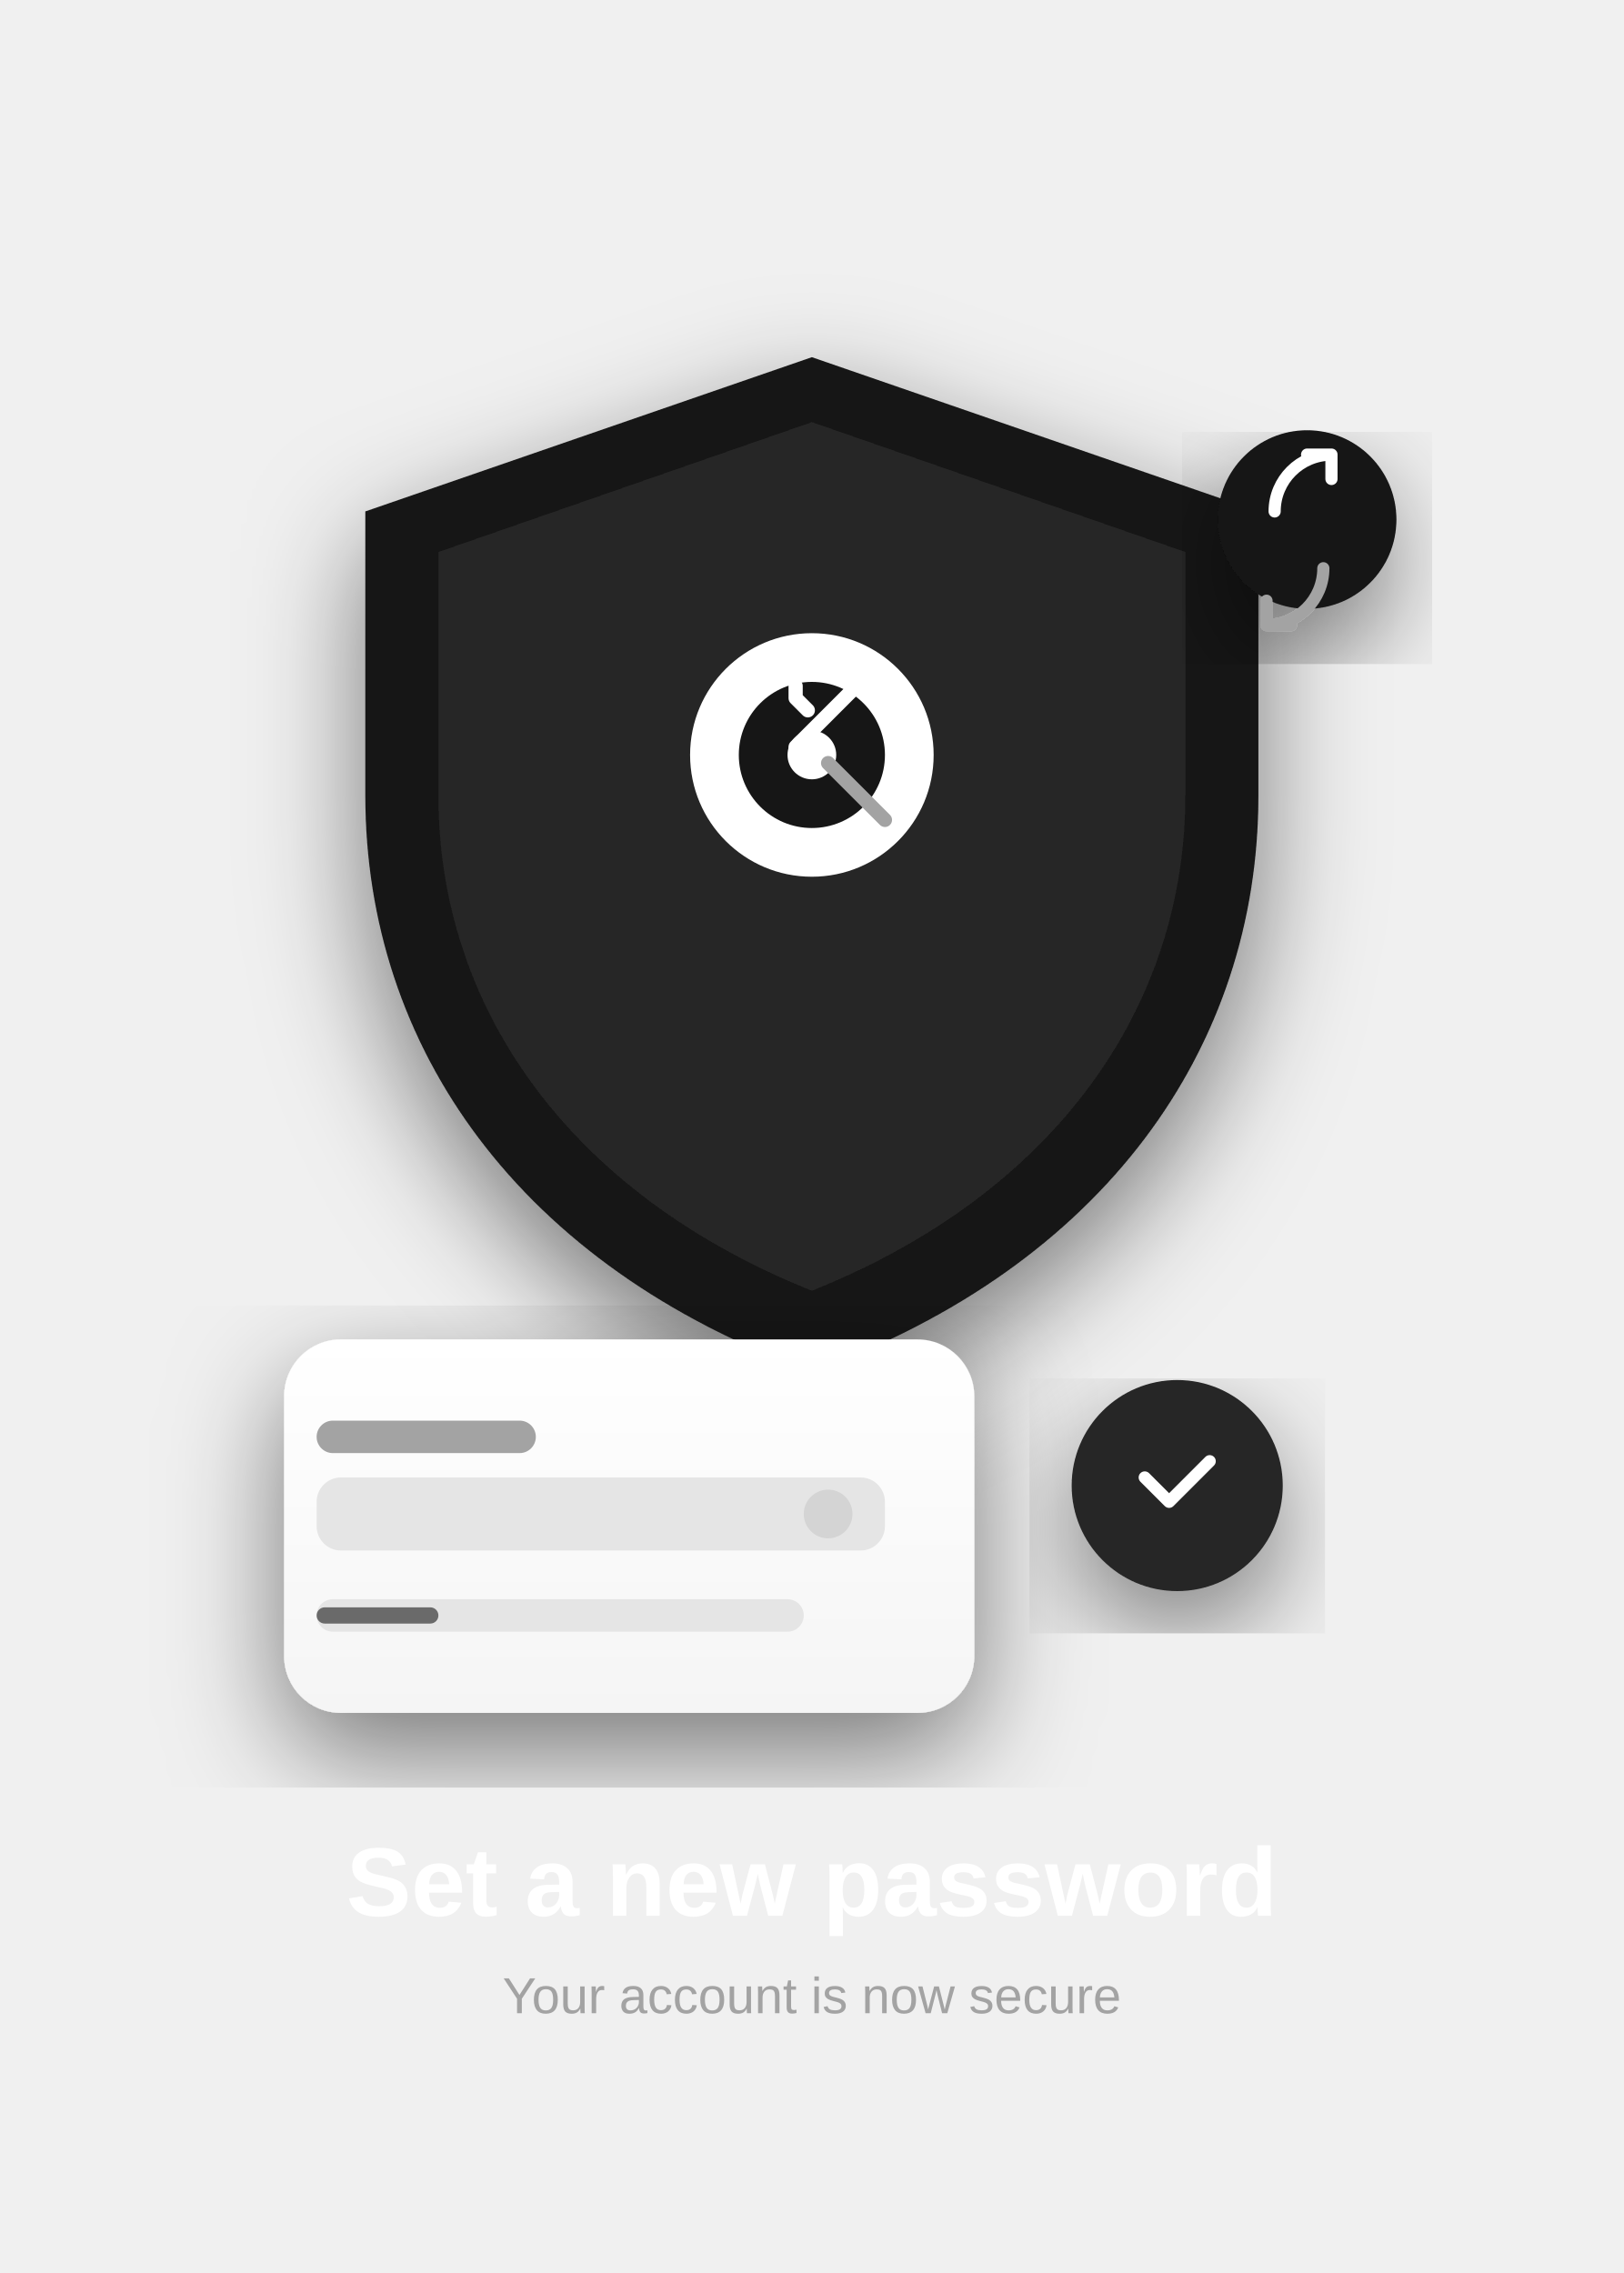
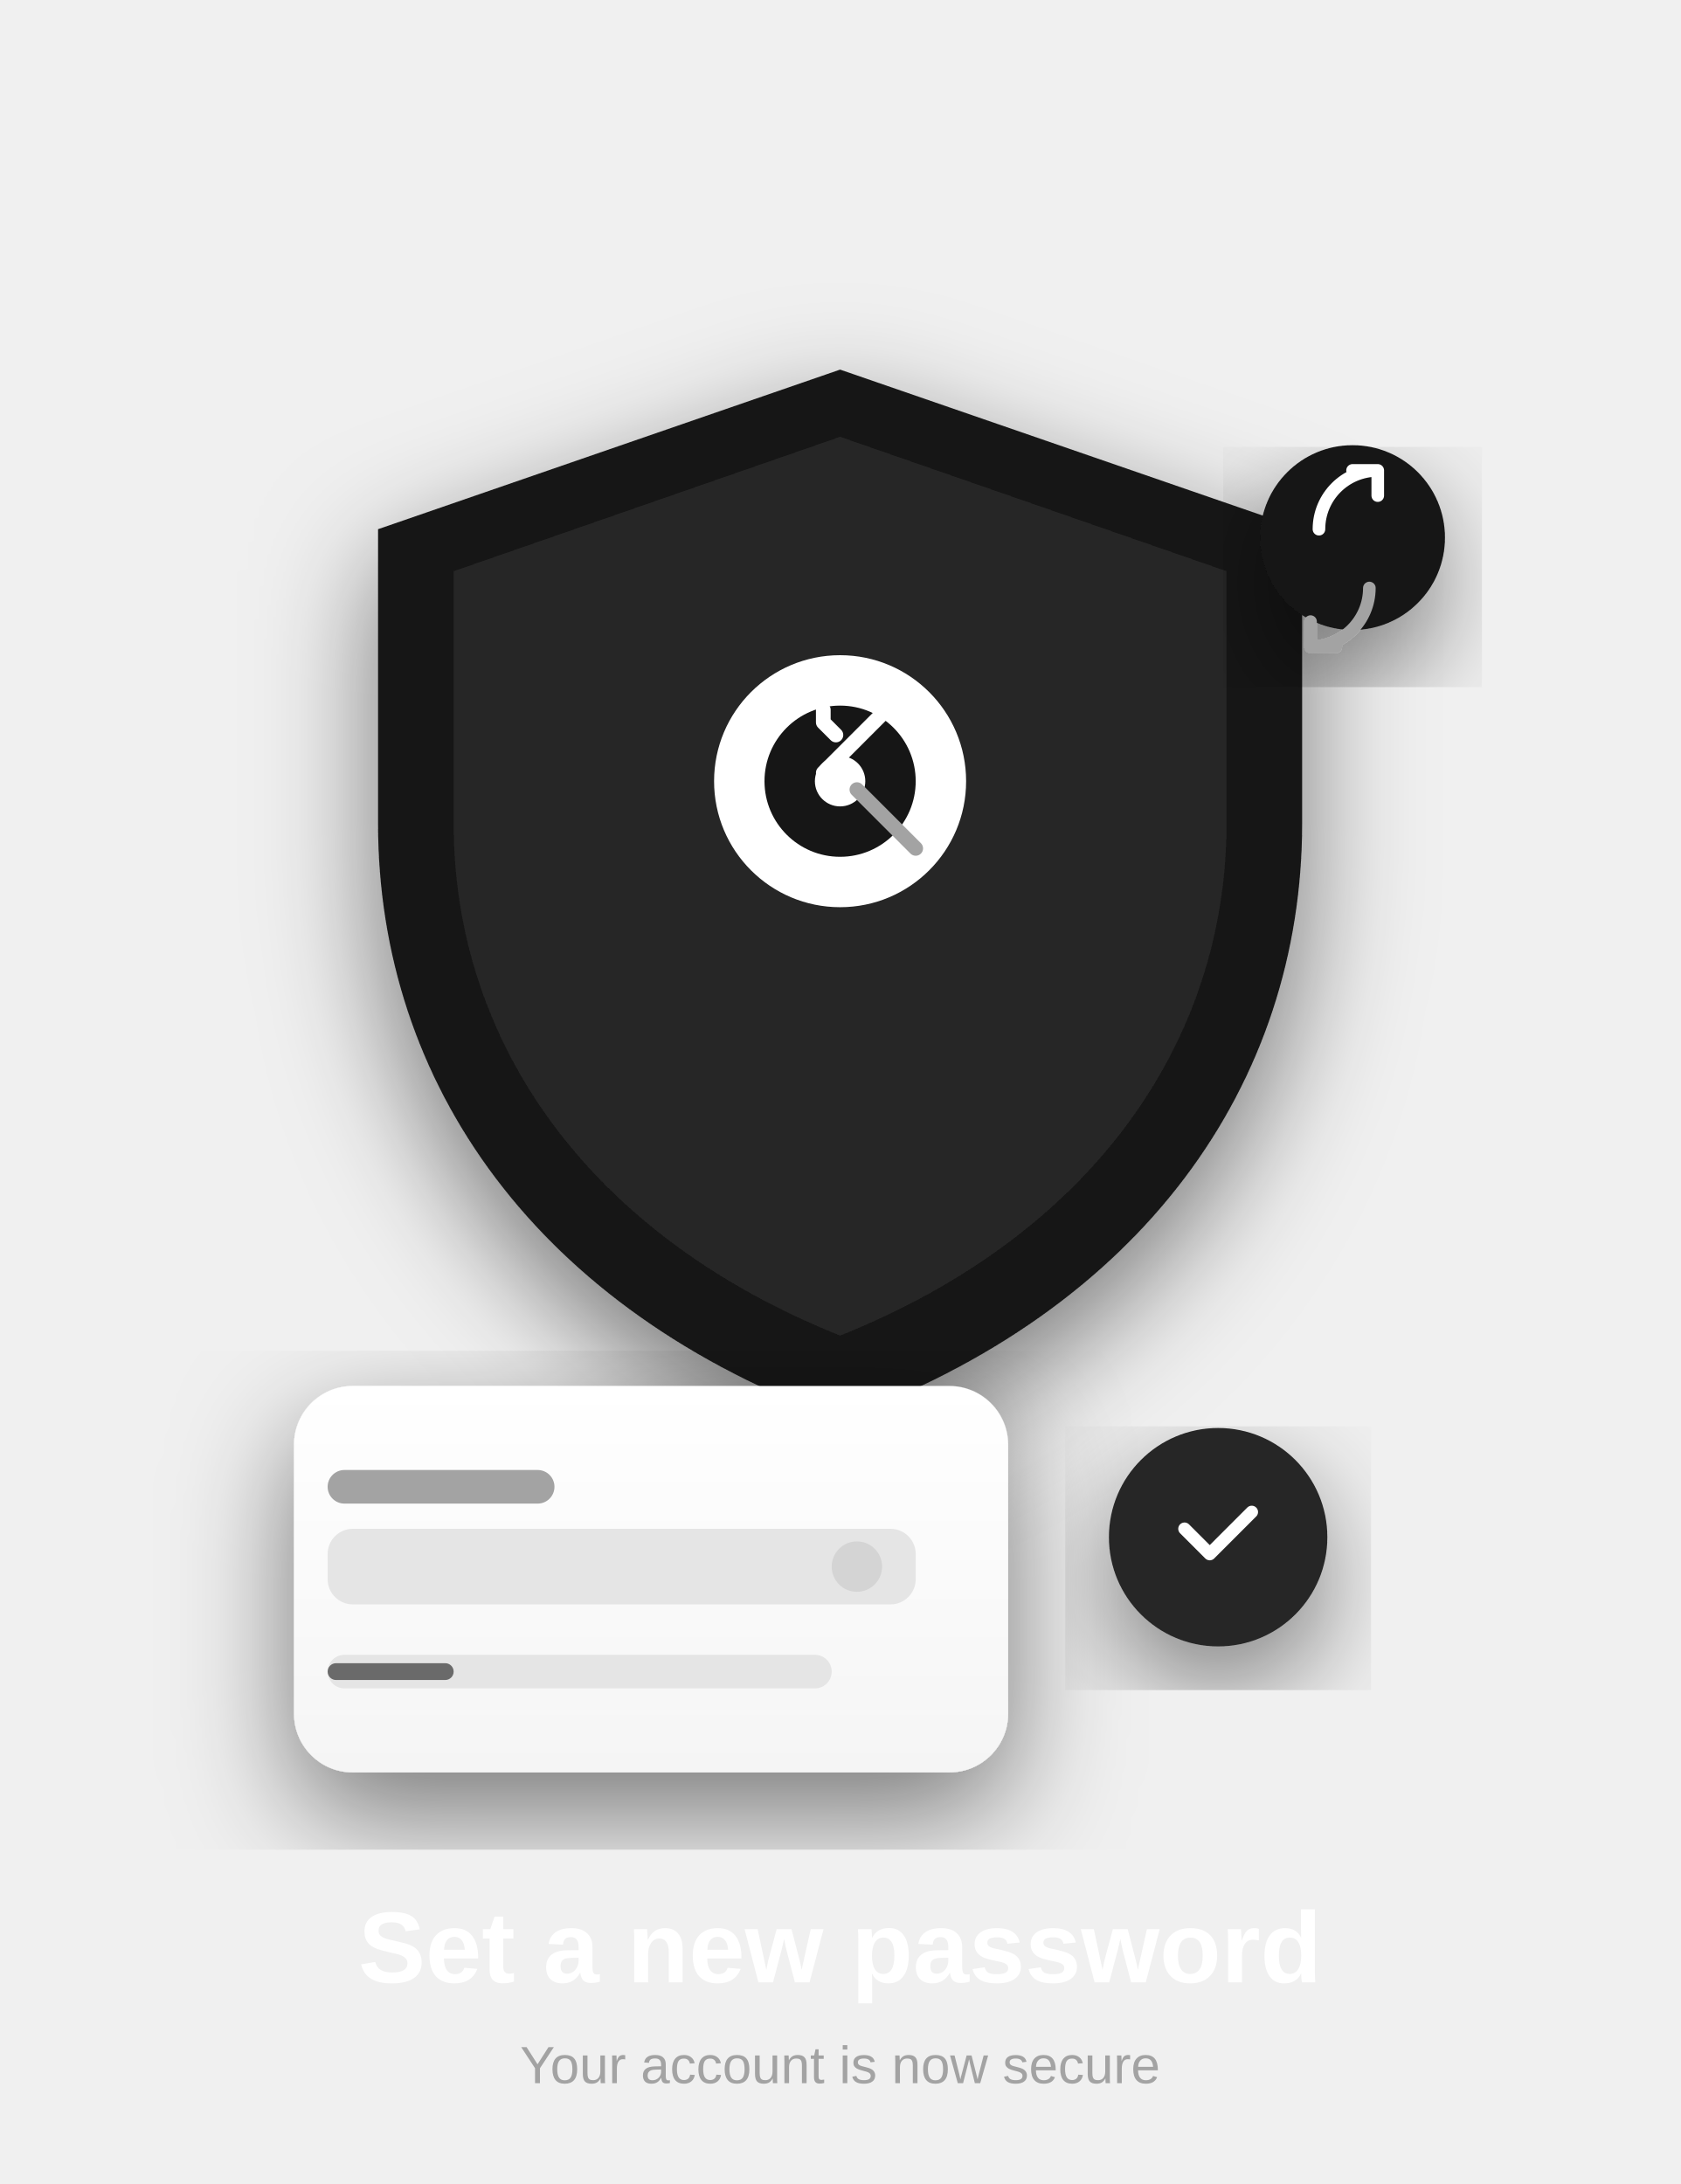
- <svg xmlns="http://www.w3.org/2000/svg" viewBox="0 0 400 560" preserveAspectRatio="xMidYMid meet">
+ <svg xmlns="http://www.w3.org/2000/svg" viewBox="0 0 400 520" preserveAspectRatio="xMidYMid meet">
  <defs>
    <linearGradient id="card" x1="0" y1="0" x2="0" y2="1">
      <stop offset="0" stop-color="#ffffff" />
      <stop offset="1" stop-color="#f5f5f5" />
    </linearGradient>
    <filter id="shadow" x="-20%" y="-20%" width="140%" height="140%">
      <feDropShadow dx="0" dy="10" stdDeviation="14" flood-color="#000000" flood-opacity="0.5" />
    </filter>
  </defs>
  <g filter="url(#shadow)">
    <path d="M200 88l110 38v70c0 62-38 116-110 142-72-26-110-80-110-142v-70z" fill="#171717" />
    <path d="M200 104l92 32v60c0 52-32 98-92 122-60-24-92-70-92-122v-60z" fill="#262626" />
    <circle cx="200" cy="186" r="30" fill="#ffffff" />
    <circle cx="200" cy="186" r="18" fill="#171717" />
    <circle cx="200" cy="186" r="6" fill="#ffffff" />
    <path d="M196 184l14-14m-14 2v-3m0 3l3 3" stroke="#ffffff" stroke-width="3.5" fill="none" stroke-linecap="round" stroke-linejoin="round" />
    <path d="M204 188l14 14" stroke="#a3a3a3" stroke-width="3.5" fill="none" stroke-linecap="round" />
  </g>
  <g filter="url(#shadow)">
    <circle cx="322" cy="128" r="22" fill="#171717" />
    <path d="M314 126a14 14 0 0114-14m0 0v6m0-6h-6" stroke="#ffffff" stroke-width="3" fill="none" stroke-linecap="round" stroke-linejoin="round" />
    <path d="M326 140a14 14 0 01-14 14m0 0v-6m0 6h6" stroke="#a3a3a3" stroke-width="3" fill="none" stroke-linecap="round" stroke-linejoin="round" />
  </g>
  <g filter="url(#shadow)">
    <rect x="70" y="330" width="170" height="92" rx="14" fill="url(#card)" />
    <rect x="78" y="350" width="54" height="8" rx="4" fill="#a3a3a3" />
    <rect x="78" y="364" width="140" height="18" rx="6" fill="#e5e5e5" />
    <circle cx="204" cy="373" r="6" fill="#d4d4d4" />
    <rect x="78" y="394" width="120" height="8" rx="4" fill="#e5e5e5" />
    <rect x="78" y="396" width="30" height="4" rx="2" fill="#171717" opacity="0.6" />
  </g>
  <g filter="url(#shadow)">
    <circle cx="290" cy="366" r="26" fill="#262626" />
    <path d="M282 364l6 6 10-10m-10 0" stroke="#ffffff" stroke-width="3" fill="none" stroke-linecap="round" stroke-linejoin="round" />
  </g>
  <text x="200" y="472" text-anchor="middle" font-family="Arial, sans-serif" font-size="24" font-weight="700" fill="#ffffff">Set a new password</text>
  <text x="200" y="496" text-anchor="middle" font-family="Arial, sans-serif" font-size="12.5" fill="#a3a3a3">Your account is now secure</text>
</svg>
